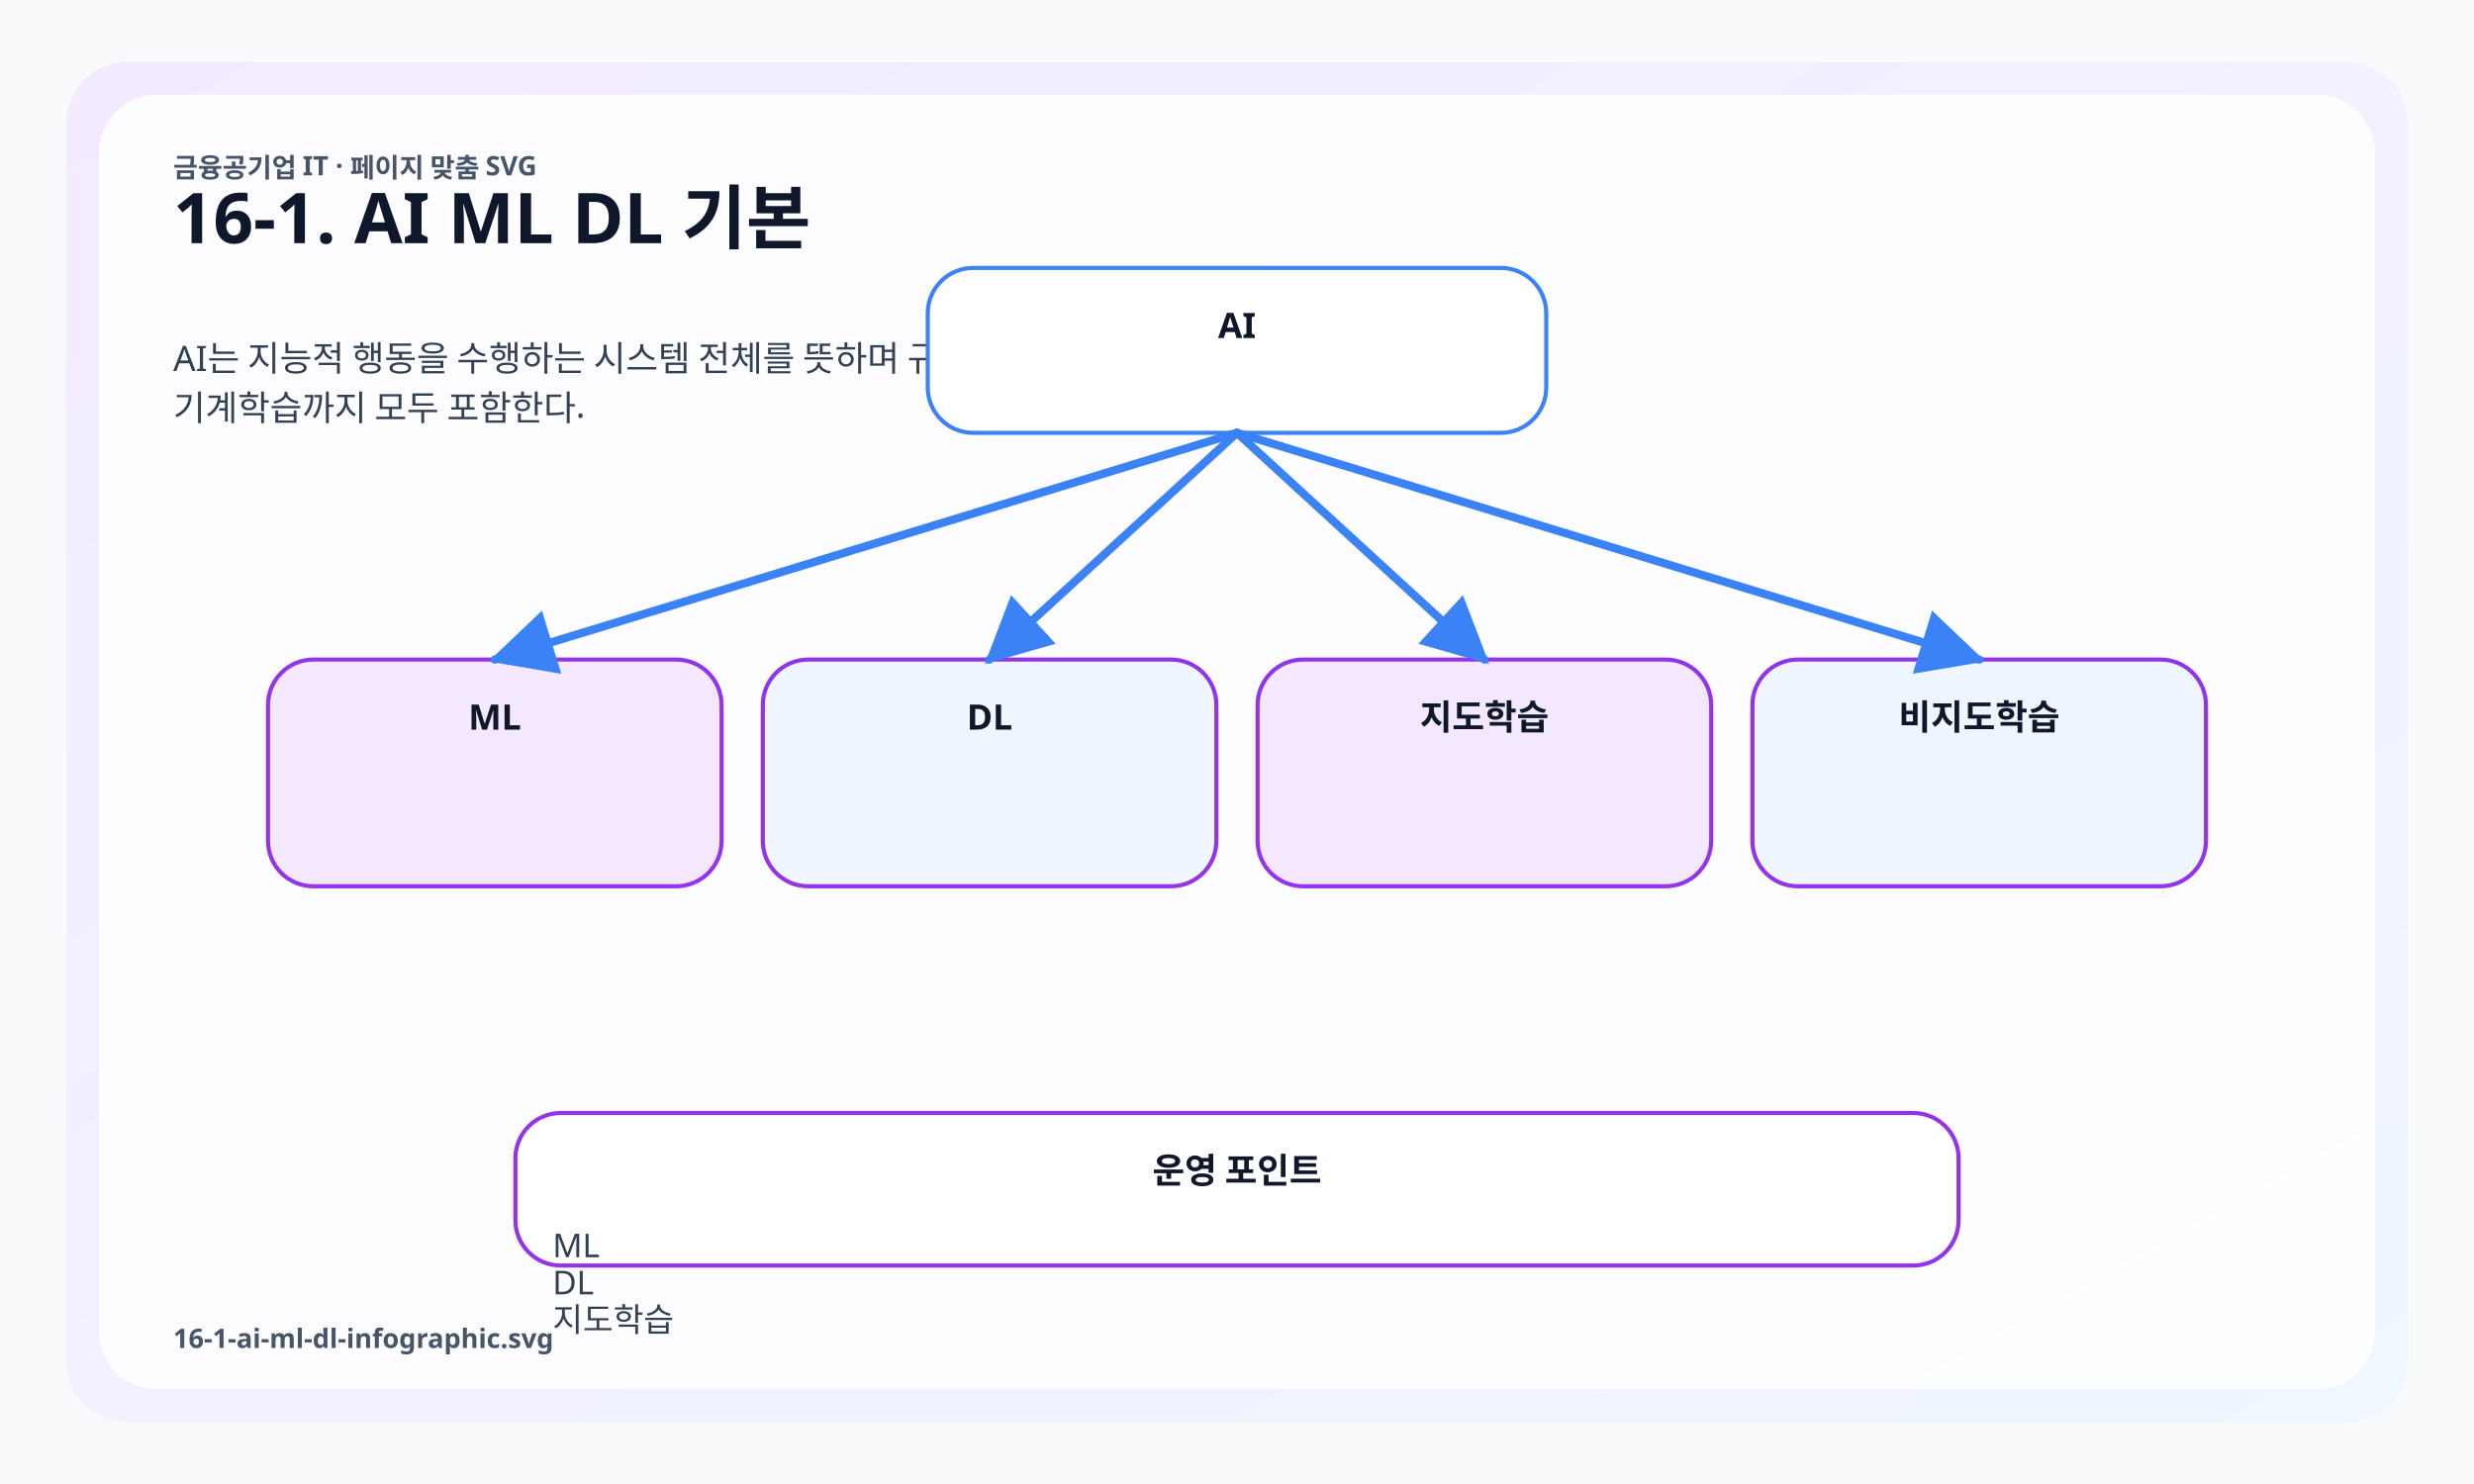
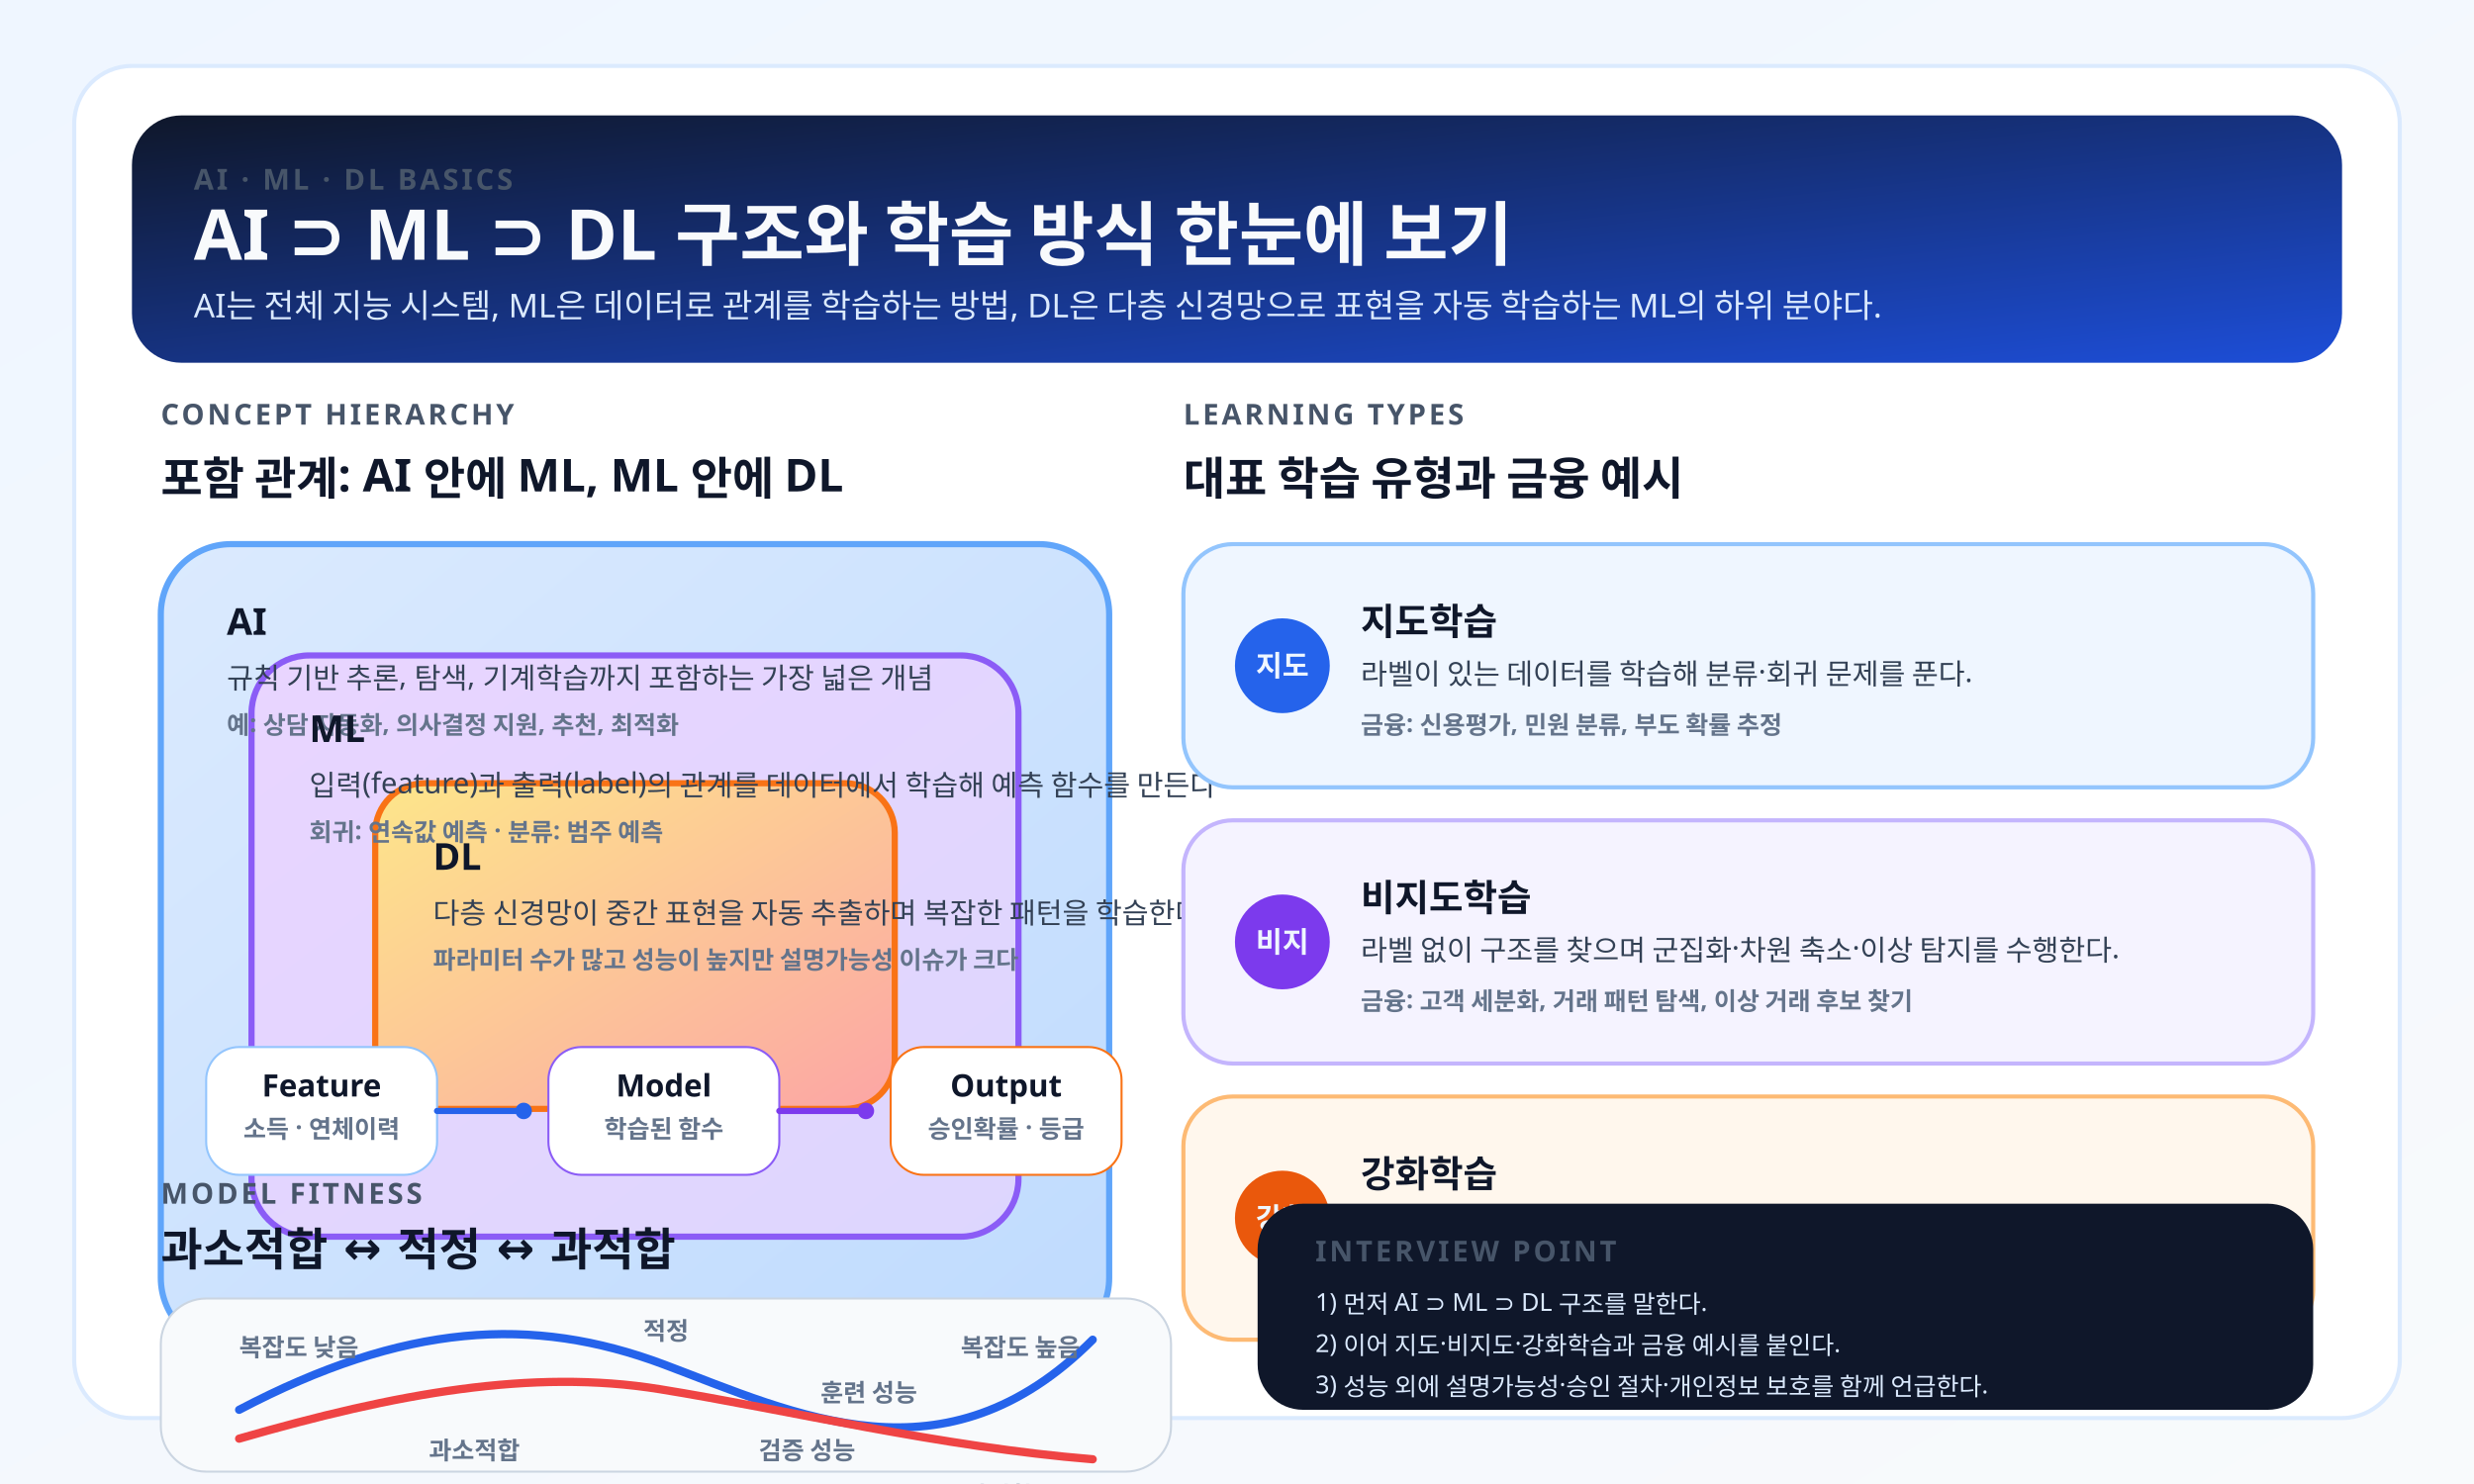
<svg xmlns="http://www.w3.org/2000/svg" width="1200" height="720" viewBox="0 0 1200 720" role="img" aria-labelledby="title desc">
  <defs>
-     <linearGradient id="grad-16-1-ai-ml-dl-infographic.svg" x1="0" y1="0" x2="1" y2="1">
-       <stop offset="0%" stop-color="#f3e8ff" />
-       <stop offset="100%" stop-color="#eff6ff" />
+     <linearGradient id="bg" x1="0" y1="0" x2="1" y2="1">
+       <stop offset="0%" stop-color="#eff6ff" />
+       <stop offset="100%" stop-color="#f8fafc" />
    </linearGradient>
-     <linearGradient id="line-16-1-ai-ml-dl-infographic.svg" x1="0" y1="0" x2="1" y2="0">
-       <stop offset="0%" stop-color="#9333ea" />
-       <stop offset="100%" stop-color="#3b82f6" />
+     <linearGradient id="hero" x1="0" y1="0" x2="1" y2="1">
+       <stop offset="0%" stop-color="#0f172a" />
+       <stop offset="100%" stop-color="#1d4ed8" />
+     </linearGradient>
+     <linearGradient id="aiRing" x1="0" y1="0" x2="1" y2="1">
+       <stop offset="0%" stop-color="#dbeafe" />
+       <stop offset="100%" stop-color="#bfdbfe" />
+     </linearGradient>
+     <linearGradient id="mlRing" x1="0" y1="0" x2="1" y2="1">
+       <stop offset="0%" stop-color="#e9d5ff" />
+       <stop offset="100%" stop-color="#ddd6fe" />
+     </linearGradient>
+     <linearGradient id="dlRing" x1="0" y1="0" x2="1" y2="1">
+       <stop offset="0%" stop-color="#fde68a" />
+       <stop offset="100%" stop-color="#fca5a5" />
    </linearGradient>
    <style>
-       .title { font: 700 34px 'Pretendard','Noto Sans KR',sans-serif; fill: #0f172a; }
-       .subtitle { font: 500 17px 'Pretendard','Noto Sans KR',sans-serif; fill: #334155; }
-       .label { font: 700 17px 'Pretendard','Noto Sans KR',sans-serif; fill: #0f172a; }
-       .body { font: 500 16px 'Pretendard','Noto Sans KR',sans-serif; fill: #334155; }
-       .small { font: 600 13px 'Pretendard','Noto Sans KR',sans-serif; fill: #475569; }
-       .cap { font: 700 14px 'Pretendard','Noto Sans KR',sans-serif; fill: #0f172a; }
+       text { font-family: "Noto Sans KR", "Apple SD Gothic Neo", "Malgun Gothic", sans-serif; }
+       .title { font-size: 34px; font-weight: 800; fill: #f8fafc; }
+       .subtitle { font-size: 16px; font-weight: 500; fill: #dbeafe; }
+       .section { font-size: 14px; font-weight: 700; letter-spacing: 1.4px; fill: #475569; }
+       .h2 { font-size: 22px; font-weight: 800; fill: #0f172a; }
+       .h3 { font-size: 18px; font-weight: 800; fill: #0f172a; }
+       .label { font-size: 15px; font-weight: 700; fill: #0f172a; }
+       .body { font-size: 14px; font-weight: 500; fill: #334155; }
+       .small { font-size: 12px; font-weight: 600; fill: #64748b; }
+       .whiteLabel { font-size: 14px; font-weight: 700; fill: #eff6ff; }
+       .whiteBody { font-size: 12px; font-weight: 500; fill: #dbeafe; }
    </style>
  </defs>
-   <rect width="1200" height="720" fill="#f8fafc" />
-   <rect x="32" y="30" width="1136" height="660" rx="30" fill="url(#grad-16-1-ai-ml-dl-infographic.svg)" opacity="0.9" />
-   <rect x="48" y="46" width="1104" height="628" rx="28" fill="white" />
-   <rect x="48" y="46" width="1104" height="628" rx="28" fill="url(#grad-16-1-ai-ml-dl-infographic.svg)" opacity="0.14" />
-   <text class="small" x="84" y="86">금융공기업 IT · 페이지 맞춤 SVG</text>
-   <text class="title" x="84" y="118" text-anchor="start">
-     <tspan x="84" dy="0">16-1. AI ML DL 기본</tspan>
-   </text>
-   <text class="subtitle" x="84" y="180" text-anchor="start">
-     <tspan x="84" dy="0">AI는 지능적 행동을 수행하는 시스템 전체를 뜻하며 규칙 기반 추론, 탐색,</tspan>
-     <tspan x="84" dy="24">기계학습까지 모두 포함한다.</tspan>
-   </text>
-   <defs>
-     <marker id="arrow" viewBox="0 0 10 10" refX="9" refY="5" markerWidth="8" markerHeight="8" orient="auto-start-reverse">
-       <path d="M 0 0 L 10 5 L 0 10 z" fill="#3b82f6" />
-     </marker>
-   </defs>
-   <rect x="450" y="130" width="300" height="80" rx="22" fill="#ffffff" stroke="#3b82f6" stroke-width="2" />
-   <text class="label" x="600" y="164" text-anchor="middle">
-     <tspan x="600" dy="0">AI</tspan>
-   </text>
-   <text class="body" x="468" y="200" text-anchor="start" />
-   <rect x="130" y="320" width="220" height="110" rx="22" fill="#f3e8ff" stroke="#9333ea" stroke-width="2" />
-   <text class="label" x="240" y="354" text-anchor="middle">
-     <tspan x="240" dy="0">ML</tspan>
-   </text>
-   <text class="body" x="148" y="390" text-anchor="start" />
-   <line x1="600" y1="210" x2="240" y2="320" stroke="#3b82f6" stroke-width="4" stroke-linecap="round" marker-end="url(#arrow)" />
-   <rect x="370" y="320" width="220" height="110" rx="22" fill="#eff6ff" stroke="#9333ea" stroke-width="2" />
-   <text class="label" x="480" y="354" text-anchor="middle">
-     <tspan x="480" dy="0">DL</tspan>
-   </text>
-   <text class="body" x="388" y="390" text-anchor="start" />
-   <line x1="600" y1="210" x2="480" y2="320" stroke="#3b82f6" stroke-width="4" stroke-linecap="round" marker-end="url(#arrow)" />
-   <rect x="610" y="320" width="220" height="110" rx="22" fill="#f3e8ff" stroke="#9333ea" stroke-width="2" />
-   <text class="label" x="720" y="354" text-anchor="middle">
-     <tspan x="720" dy="0">지도학습</tspan>
-   </text>
-   <text class="body" x="628" y="390" text-anchor="start" />
-   <line x1="600" y1="210" x2="720" y2="320" stroke="#3b82f6" stroke-width="4" stroke-linecap="round" marker-end="url(#arrow)" />
-   <rect x="850" y="320" width="220" height="110" rx="22" fill="#eff6ff" stroke="#9333ea" stroke-width="2" />
-   <text class="label" x="960" y="354" text-anchor="middle">
-     <tspan x="960" dy="0">비지도학습</tspan>
-   </text>
-   <text class="body" x="868" y="390" text-anchor="start" />
-   <line x1="600" y1="210" x2="960" y2="320" stroke="#3b82f6" stroke-width="4" stroke-linecap="round" marker-end="url(#arrow)" />
-   <rect x="250" y="540" width="700" height="74" rx="22" fill="#ffffff" stroke="#9333ea" stroke-width="2" />
-   <text class="label" x="600" y="574" text-anchor="middle">
-     <tspan x="600" dy="0">운영 포인트</tspan>
-   </text>
-   <text class="body" x="268" y="610" text-anchor="start">
-     <tspan x="268" dy="0">ML</tspan>
-     <tspan x="268" dy="18">DL</tspan>
-     <tspan x="268" dy="18">지도학습</tspan>
-   </text>
-   <text class="small" x="84" y="654">16-1-ai-ml-dl-infographic.svg</text>
+   <rect width="1200" height="720" fill="url(#bg)" />
+   <rect x="36" y="32" width="1128" height="656" rx="28" fill="#ffffff" stroke="#dbeafe" stroke-width="2" />
+   <rect x="64" y="56" width="1072" height="120" rx="24" fill="url(#hero)" />
+   <text class="section" x="94" y="92" fill="#93c5fd">AI · ML · DL BASICS</text>
+   <text class="title" x="94" y="126">AI ⊃ ML ⊃ DL 구조와 학습 방식 한눈에 보기</text>
+   <text class="subtitle" x="94" y="154">AI는 전체 지능 시스템, ML은 데이터로 관계를 학습하는 방법, DL은 다층 신경망으로 표현을 자동 학습하는 ML의 하위 분야다.</text>
+   <g transform="translate(78 206)">
+     <text class="section" x="0" y="0">CONCEPT HIERARCHY</text>
+     <text class="h2" x="0" y="34">포함 관계: AI 안에 ML, ML 안에 DL</text>
+     <rect x="0" y="58" width="460" height="390" rx="34" fill="url(#aiRing)" stroke="#60a5fa" stroke-width="3" />
+     <rect x="44" y="112" width="372" height="282" rx="28" fill="url(#mlRing)" stroke="#8b5cf6" stroke-width="3" />
+     <rect x="104" y="174" width="252" height="158" rx="24" fill="url(#dlRing)" stroke="#f97316" stroke-width="3" />
+     <text class="h3" x="32" y="102">AI</text>
+     <text class="body" x="32" y="128">규칙 기반 추론, 탐색, 기계학습까지 포함하는 가장 넓은 개념</text>
+     <text class="small" x="32" y="150">예: 상담 자동화, 의사결정 지원, 추천, 최적화</text>
+     <text class="h3" x="72" y="154">ML</text>
+     <text class="body" x="72" y="180">입력(feature)과 출력(label)의 관계를 데이터에서 학습해 예측 함수를 만든다</text>
+     <text class="small" x="72" y="202">회귀: 연속값 예측 · 분류: 범주 예측</text>
+     <text class="h3" x="132" y="216">DL</text>
+     <text class="body" x="132" y="242">다층 신경망이 중간 표현을 자동 추출하며 복잡한 패턴을 학습한다</text>
+     <text class="small" x="132" y="264">파라미터 수가 많고 성능이 높지만 설명가능성 이슈가 크다</text>
+     <g transform="translate(22 302)">
+       <rect x="0" y="0" width="112" height="62" rx="16" fill="#ffffff" stroke="#93c5fd" />
+       <text class="label" x="56" y="24" text-anchor="middle">Feature</text>
+       <text class="small" x="56" y="44" text-anchor="middle">소득 · 연체이력</text>
+       <path d="M112 31 H154" fill="none" stroke="#2563eb" stroke-width="3" stroke-linecap="round" />
+       <circle cx="154" cy="31" r="4" fill="#2563eb" />
+       <rect x="166" y="0" width="112" height="62" rx="16" fill="#ffffff" stroke="#8b5cf6" />
+       <text class="label" x="222" y="24" text-anchor="middle">Model</text>
+       <text class="small" x="222" y="44" text-anchor="middle">학습된 함수</text>
+       <path d="M278 31 H320" fill="none" stroke="#7c3aed" stroke-width="3" stroke-linecap="round" />
+       <circle cx="320" cy="31" r="4" fill="#7c3aed" />
+       <rect x="332" y="0" width="112" height="62" rx="16" fill="#ffffff" stroke="#f97316" />
+       <text class="label" x="388" y="24" text-anchor="middle">Output</text>
+       <text class="small" x="388" y="44" text-anchor="middle">승인확률 · 등급</text>
+     </g>
+   </g>
+   <g transform="translate(574 206)">
+     <text class="section" x="0" y="0">LEARNING TYPES</text>
+     <text class="h2" x="0" y="34">대표 학습 유형과 금융 예시</text>
+     <rect x="0" y="58" width="548" height="118" rx="24" fill="#eff6ff" stroke="#93c5fd" stroke-width="2" />
+     <circle cx="48" cy="117" r="23" fill="#2563eb" />
+     <text class="whiteLabel" x="48" y="122" text-anchor="middle">지도</text>
+     <text class="h3" x="86" y="102">지도학습</text>
+     <text class="body" x="86" y="126">라벨이 있는 데이터를 학습해 분류·회귀 문제를 푼다.</text>
+     <text class="small" x="86" y="150">금융: 신용평가, 민원 분류, 부도 확률 추정</text>
+     <rect x="0" y="192" width="548" height="118" rx="24" fill="#f5f3ff" stroke="#c4b5fd" stroke-width="2" />
+     <circle cx="48" cy="251" r="23" fill="#7c3aed" />
+     <text class="whiteLabel" x="48" y="256" text-anchor="middle">비지</text>
+     <text class="h3" x="86" y="236">비지도학습</text>
+     <text class="body" x="86" y="260">라벨 없이 구조를 찾으며 군집화·차원 축소·이상 탐지를 수행한다.</text>
+     <text class="small" x="86" y="284">금융: 고객 세분화, 거래 패턴 탐색, 이상 거래 후보 찾기</text>
+     <rect x="0" y="326" width="548" height="118" rx="24" fill="#fff7ed" stroke="#fdba74" stroke-width="2" />
+     <circle cx="48" cy="385" r="23" fill="#ea580c" />
+     <text class="whiteLabel" x="48" y="390" text-anchor="middle">강화</text>
+     <text class="h3" x="86" y="370">강화학습</text>
+     <text class="body" x="86" y="394">정답 라벨 대신 상태·행동·보상으로 정책을 학습한다.</text>
+     <text class="small" x="86" y="418">금융: 트레이딩 연구, 자원 배분 시뮬레이션</text>
+   </g>
+   <g transform="translate(78 584)">
+     <text class="section" x="0" y="0">MODEL FITNESS</text>
+     <text class="h2" x="0" y="30">과소적합 ↔ 적정 ↔ 과적합</text>
+     <rect x="0" y="46" width="490" height="84" rx="22" fill="#f8fafc" stroke="#cbd5e1" />
+     <path d="M38 100 C118 58, 180 54, 244 78 S380 138, 452 66" fill="none" stroke="#2563eb" stroke-width="4" stroke-linecap="round" />
+     <path d="M38 114 C114 92, 180 80, 242 90 S378 118, 452 124" fill="none" stroke="#ef4444" stroke-width="4" stroke-linecap="round" />
+     <text class="small" x="38" y="74">복잡도 낮음</text>
+     <text class="small" x="388" y="74">복잡도 높음</text>
+     <text class="small" x="130" y="124">과소적합</text>
+     <text class="small" x="234" y="66">적정</text>
+     <text class="small" x="390" y="146">과적합</text>
+     <text class="small" x="320" y="96" fill="#2563eb">훈련 성능</text>
+     <text class="small" x="290" y="124" fill="#ef4444">검증 성능</text>
+   </g>
+   <g transform="translate(610 584)">
+     <rect x="0" y="0" width="512" height="100" rx="22" fill="#0f172a" />
+     <text class="section" x="28" y="28" fill="#93c5fd">INTERVIEW POINT</text>
+     <text class="whiteBody" x="28" y="52">1) 먼저 AI ⊃ ML ⊃ DL 구조를 말한다.</text>
+     <text class="whiteBody" x="28" y="72">2) 이어 지도·비지도·강화학습과 금융 예시를 붙인다.</text>
+     <text class="whiteBody" x="28" y="92">3) 성능 외에 설명가능성·승인 절차·개인정보 보호를 함께 언급한다.</text>
+   </g>
</svg>
